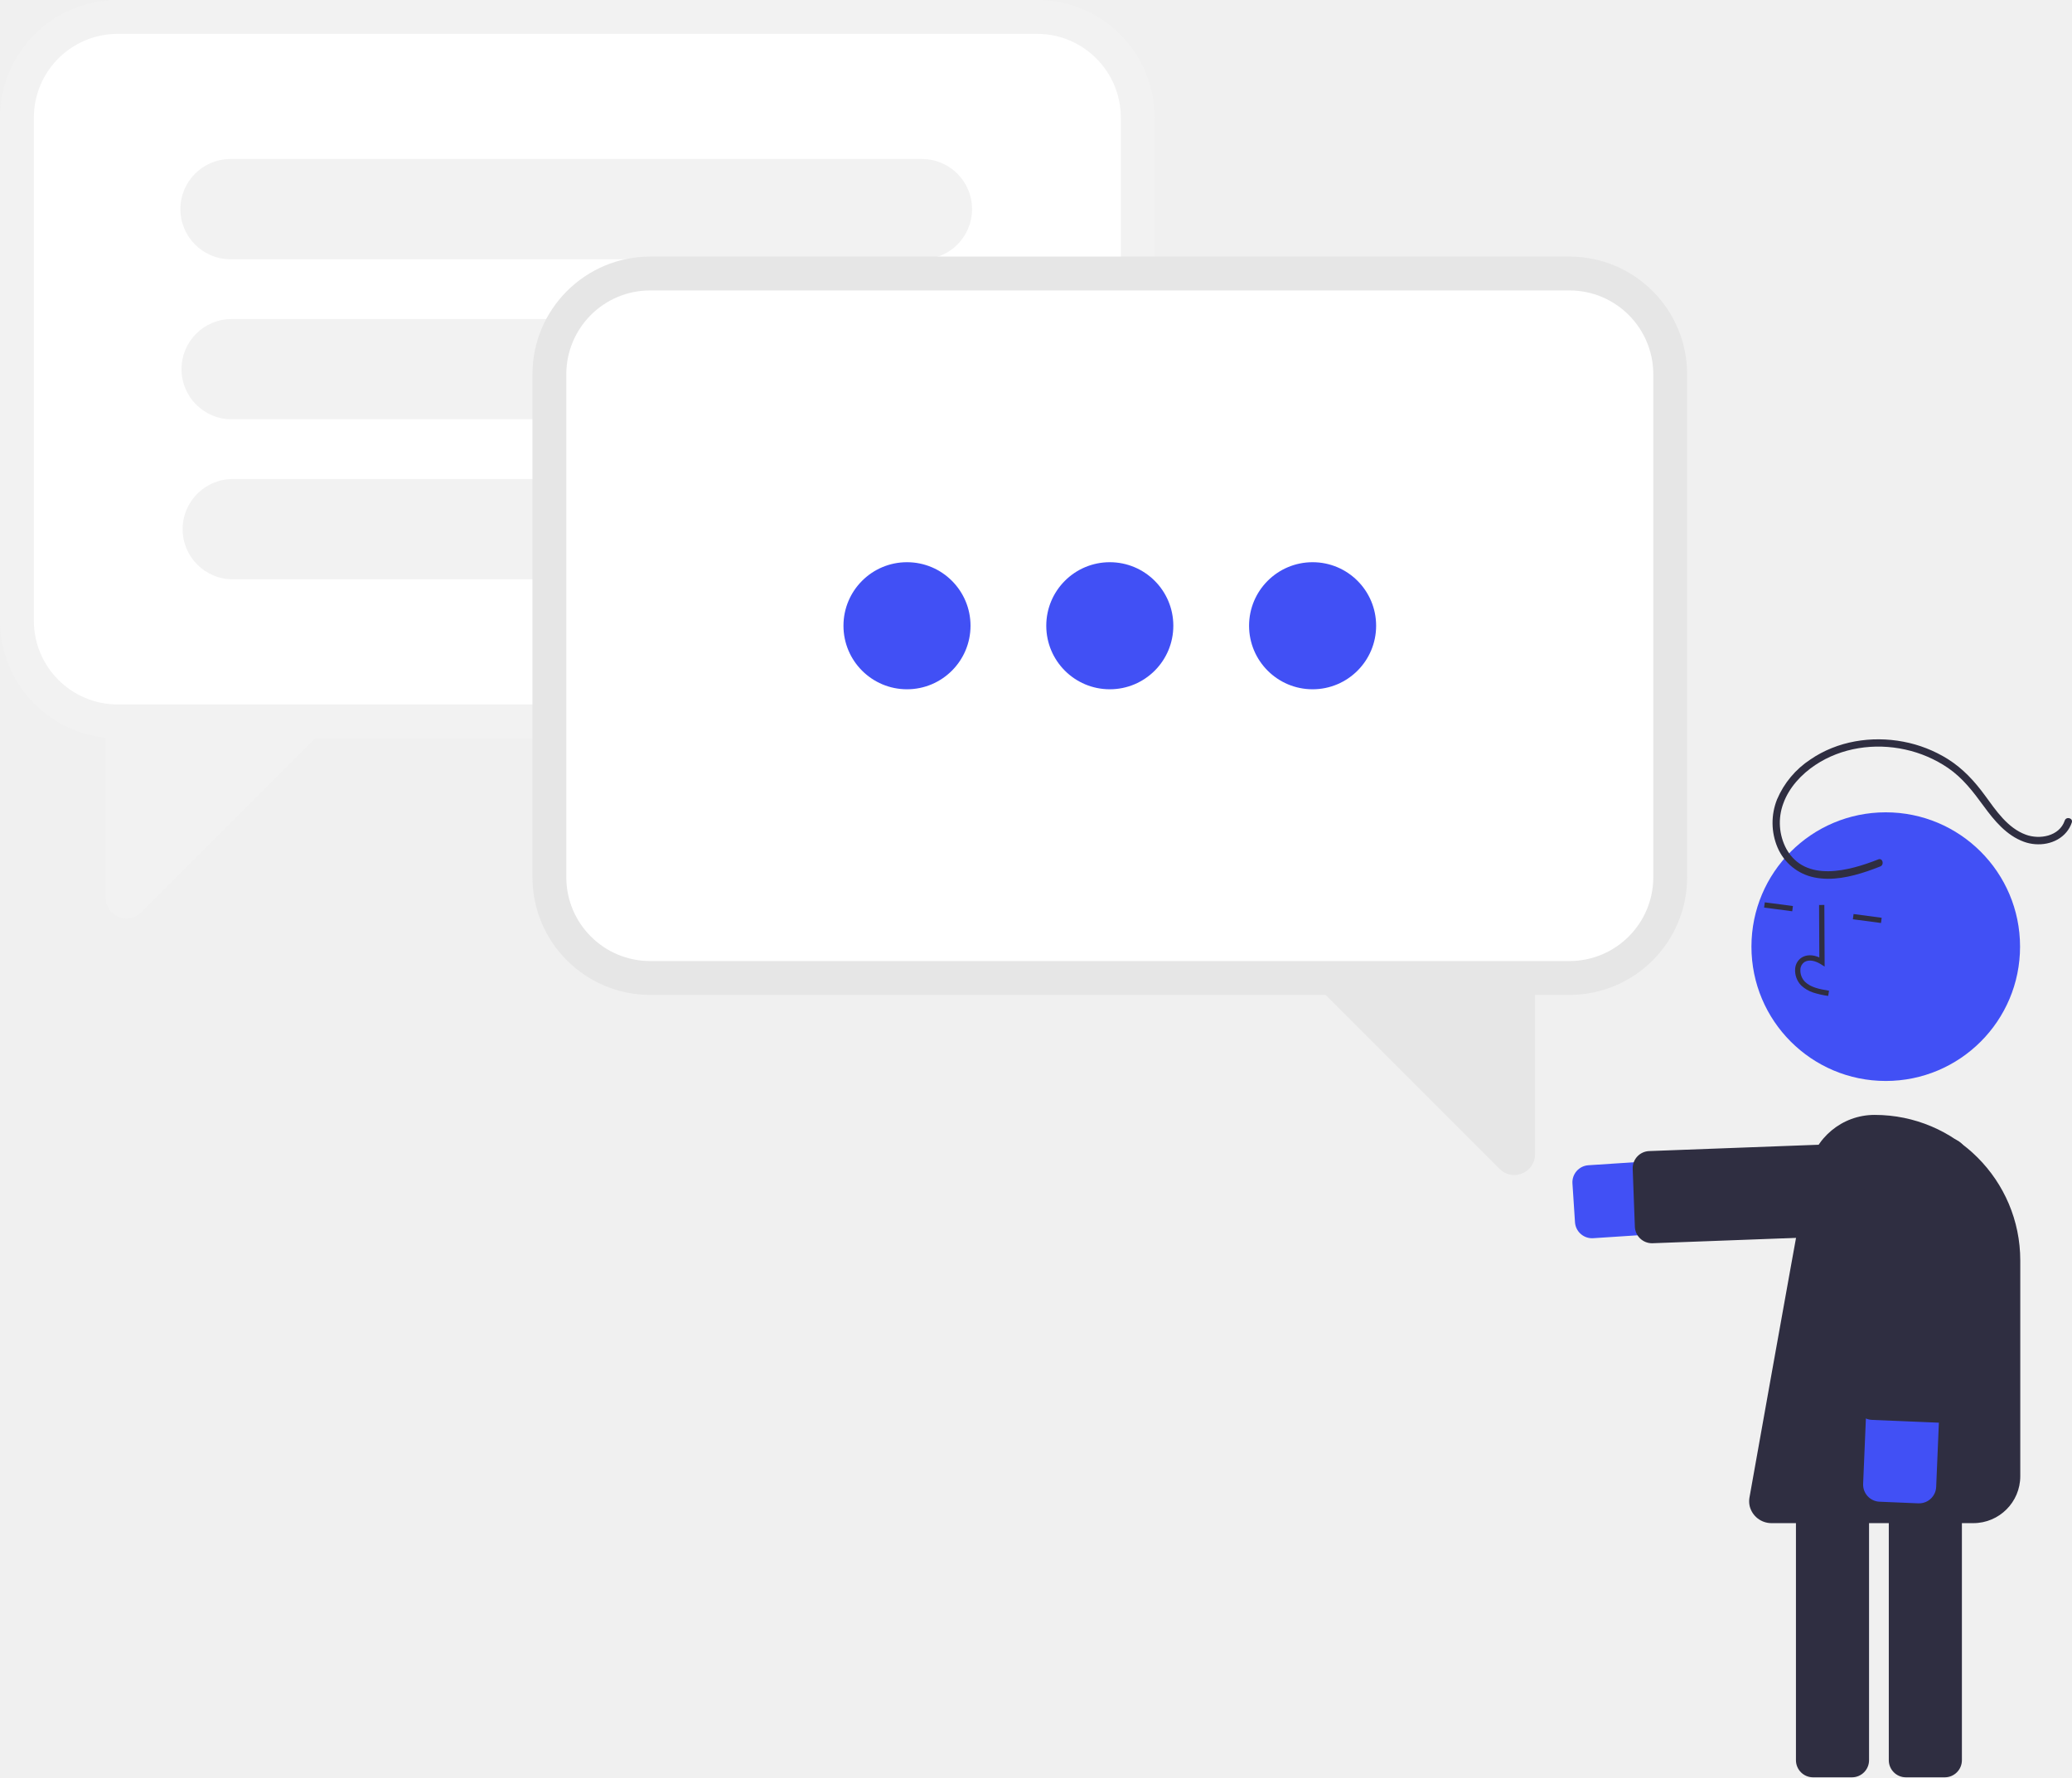
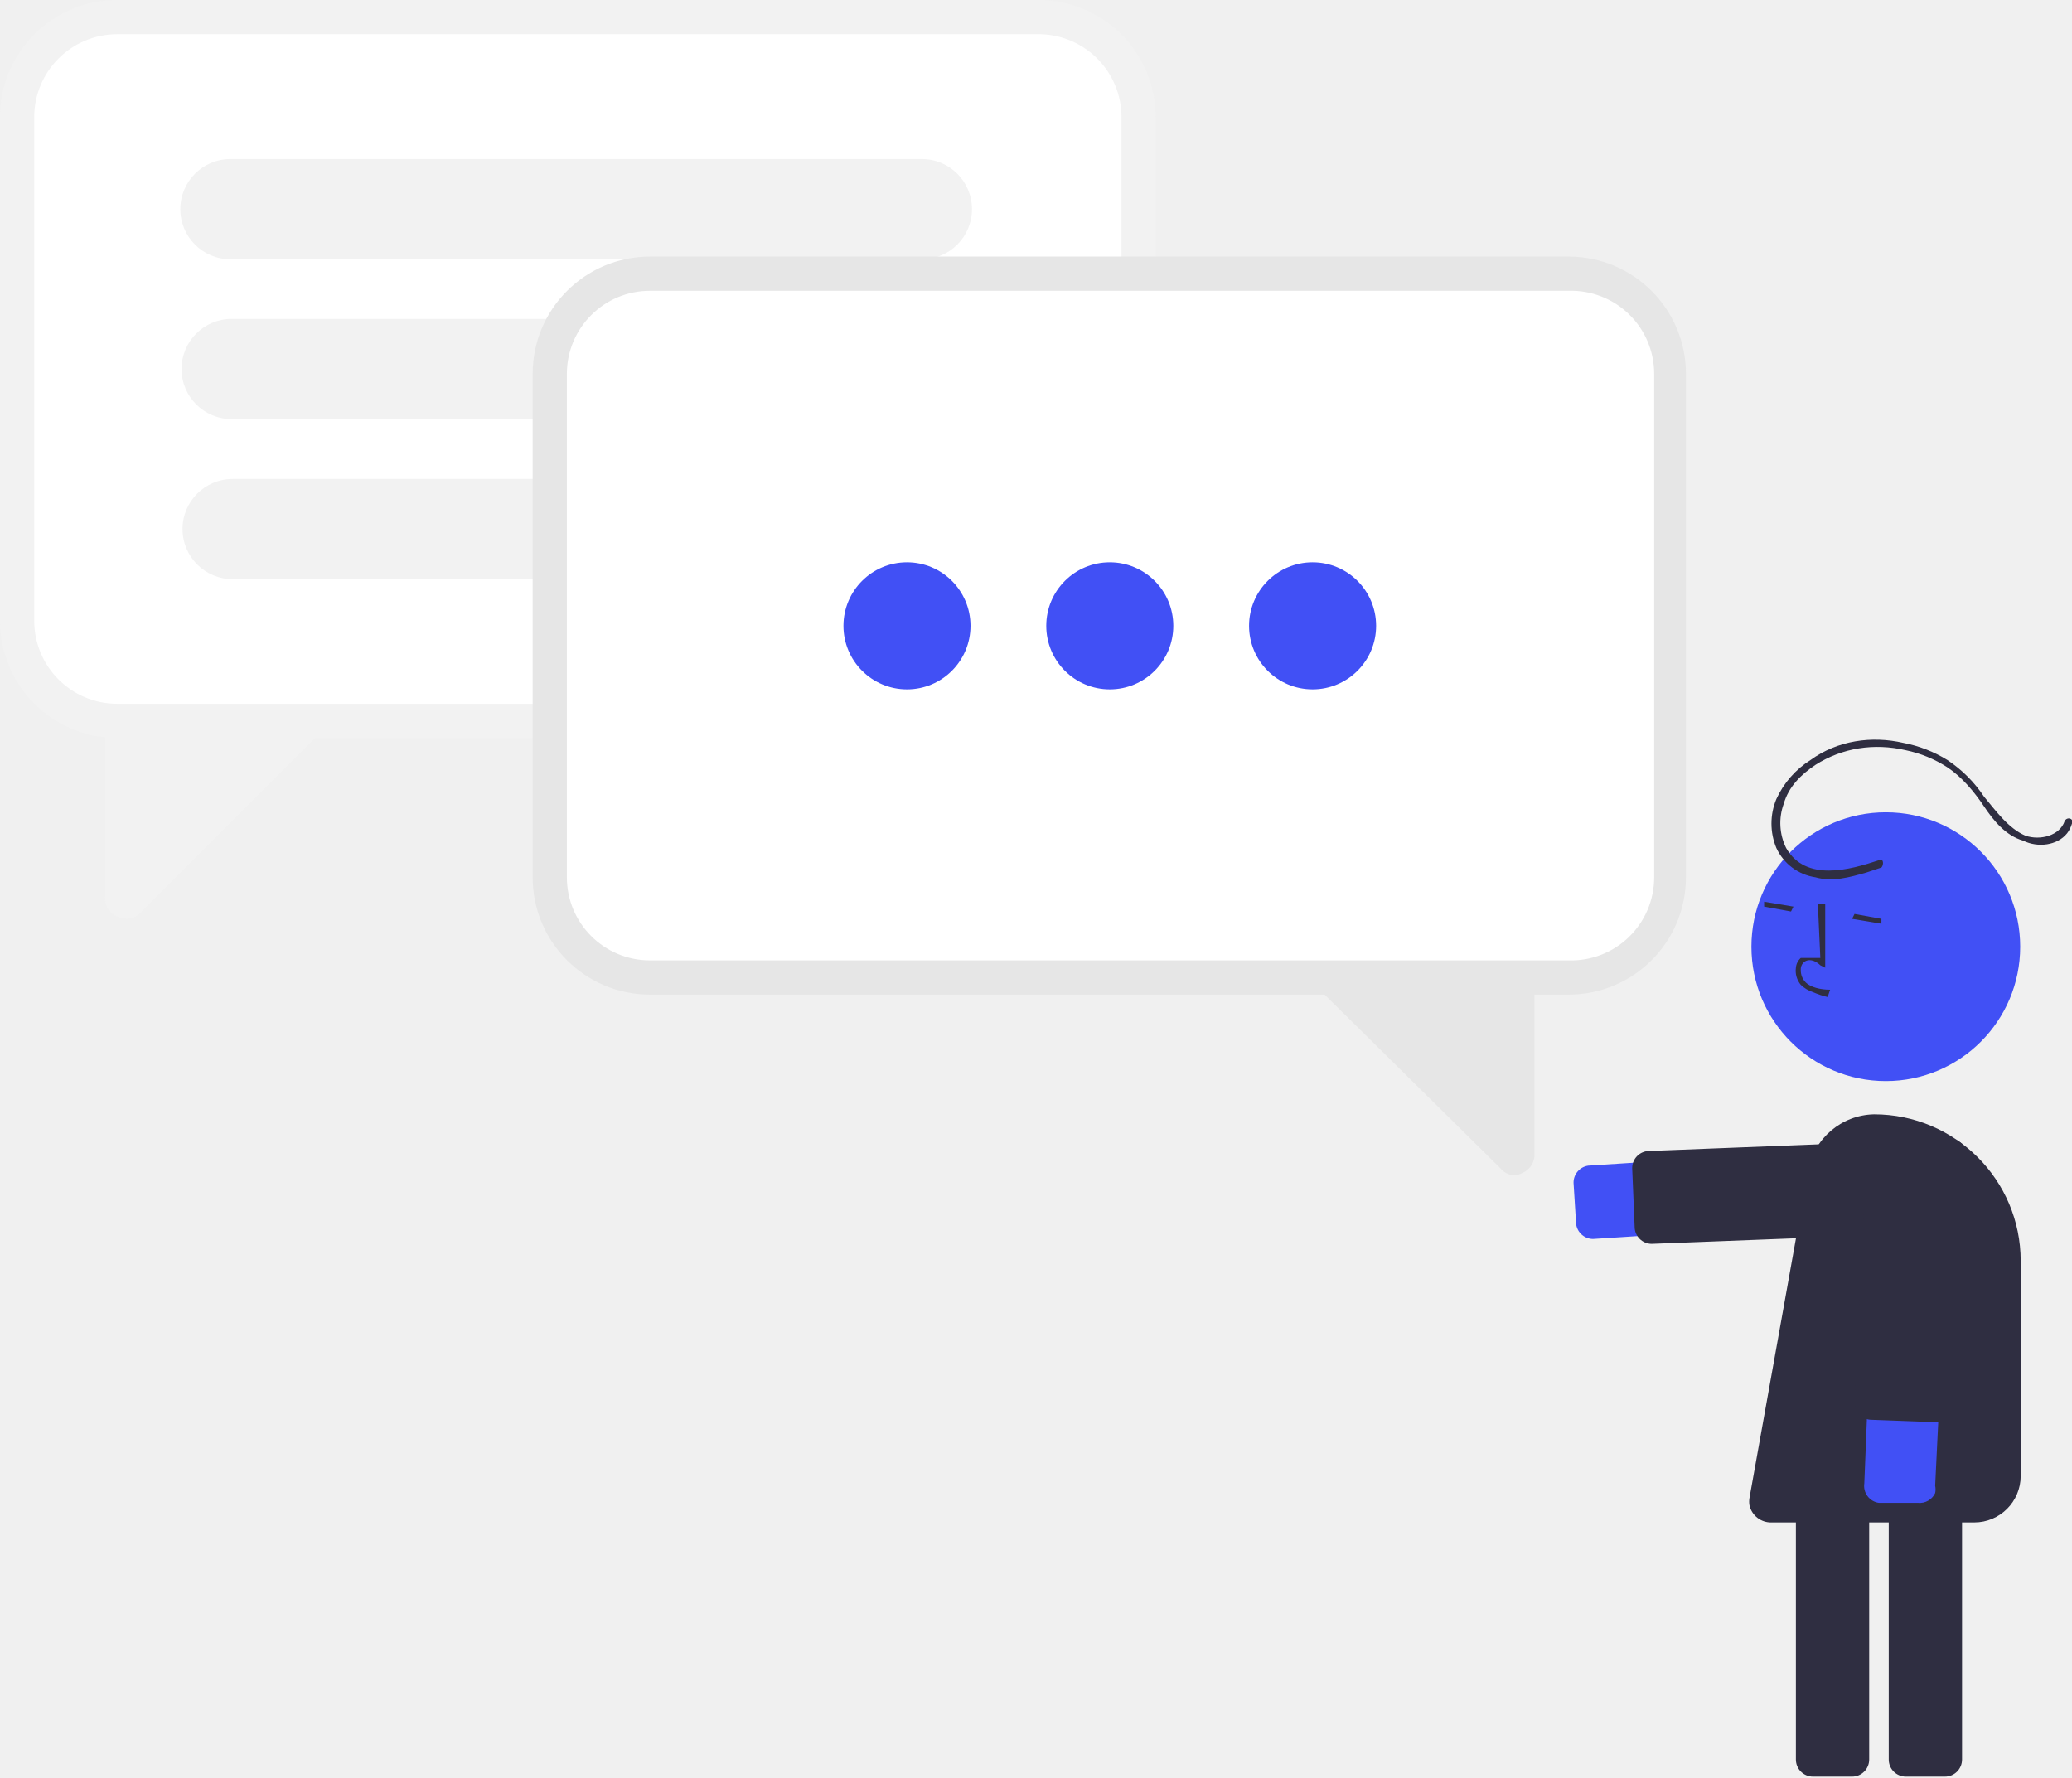
- <svg xmlns="http://www.w3.org/2000/svg" id="a4f494f4-8afa-4254-8a66-0d2403d0190b" data-name="Layer 1" width="847.997" height="727.305" viewBox="0 0 847.997 727.305">
-   <path d="M827.57,593.051a7.006,7.006,0,0,1-6.98-6.548l-1.04-15.874a7.006,7.006,0,0,1,6.533-7.449L950.446,555.037A14.96,14.96,0,1,1,952.401,584.892L828.038,593.036Q827.803,593.051,827.57,593.051Z" transform="translate(-176.0013 -86.34729)" fill="#4150f5" />
-   <path d="M852.092,595.098a7.015,7.015,0,0,1-6.998-6.745l-.886-23.709a7.005,7.005,0,0,1,6.739-7.262l102.267-3.822a7.006,7.006,0,0,1,7.262,6.739l.886,23.709a7.005,7.005,0,0,1-6.739,7.262l-102.267,3.822C852.268,595.096,852.18,595.098,852.092,595.098Z" transform="translate(-176.0013 -86.34729)" fill="#2f2e41" />
-   <path d="M971.933,813.653H956.025a7.014,7.014,0,0,1-7.006-7.006V674.064a7.014,7.014,0,0,1,7.006-7.006h15.908a7.014,7.014,0,0,1,7.006,7.006v132.583A7.014,7.014,0,0,1,971.933,813.653Z" transform="translate(-176.0013 -86.34729)" fill="#2f2e41" />
-   <path d="M933.933,813.653H918.025a7.014,7.014,0,0,1-7.006-7.006V674.064a7.014,7.014,0,0,1,7.006-7.006h15.908a7.014,7.014,0,0,1,7.006,7.006v132.583A7.014,7.014,0,0,1,933.933,813.653Z" transform="translate(-176.0013 -86.34729)" fill="#2f2e41" />
-   <circle cx="771.771" cy="387.379" r="54.967" fill="#4150f5" />
-   <path d="M918.019,492.494a13.036,13.036,0,0,1-4.76-2.794,8.766,8.766,0,0,1-2.562-6.94,5.897,5.897,0,0,1,2.622-4.539c1.966-1.261,4.595-1.265,7.271-.085l-.101-21.458,2.155-.01.119,25.227-1.661-1.045c-1.926-1.209-4.676-2.061-6.62-.814a3.787,3.787,0,0,0-1.64,2.93,6.624,6.624,0,0,0,1.905,5.174c2.38,2.274,5.853,2.985,9.813,3.62l-.342,2.128A35.528,35.528,0,0,1,918.019,492.494Z" transform="translate(-176.0013 -86.34729)" fill="#2f2e41" />
-   <rect x="902.804" y="451.617" width="2.155" height="11.61" transform="matrix(0.13093, -0.99139, 0.99139, 0.13093, 156.0531, 1207.286)" fill="#2f2e41" />
-   <rect x="939.133" y="456.413" width="2.155" height="11.61" transform="translate(182.8707 1247.471) rotate(-82.4768)" fill="#2f2e41" />
-   <path d="M983.615,709.636H900.98a9.177,9.177,0,0,1-8.895-6.962,8.998,8.998,0,0,1-.121-3.32s16.141-90.643,24.126-134.176a27.575,27.575,0,0,1,27.128-22.599h0a59.612,59.612,0,0,1,59.612,59.612v88.229A19.216,19.216,0,0,1,983.615,709.636Z" transform="translate(-176.0013 -86.34729)" fill="#2f2e41" />
-   <path d="M967.68,697.659a7.017,7.017,0,0,1-6.565,3.875l-15.894-.67a7.005,7.005,0,0,1-6.704-7.294l5.245-124.519a14.959,14.959,0,1,1,29.892,1.259l-5.245,124.519A6.967,6.967,0,0,1,967.68,697.659Z" transform="translate(-176.0013 -86.34729)" fill="#4150f5" />
-   <path d="M975.815,664.643a7.016,7.016,0,0,1-6.565,3.875l-27.147-1.144a7.014,7.014,0,0,1-6.704-7.294l4.307-102.248a7.005,7.005,0,0,1,7.294-6.705l27.147,1.143a7.005,7.005,0,0,1,6.704,7.294l-4.307,102.248A6.975,6.975,0,0,1,975.815,664.643Z" transform="translate(-176.0013 -86.34729)" fill="#2f2e41" />
-   <path d="M944.717,438.022c-11.857,4.676-29.772,9.646-37.589-4.236a22.686,22.686,0,0,1-1.286-18.638c2.361-6.549,7.383-11.944,13.106-15.757,10.721-7.142,24.285-9.086,36.77-6.326a50.165,50.165,0,0,1,17.547,7.541c6.04,4.14,10.292,9.729,14.566,15.578,4.37,5.98,9.318,12.011,16.499,14.63,5.871,2.142,13.233,1.048,17.387-3.935a12.177,12.177,0,0,0,2.194-3.935c.623-1.832-2.273-2.618-2.893-.798-2.183,6.414-10.218,7.852-15.891,5.775-7.489-2.741-12.22-9.862-16.711-16.01-4.294-5.877-9.041-11.052-15.243-14.95a52.93,52.93,0,0,0-18.205-7.107c-12.998-2.473-26.997-.281-38.013,7.27A36.719,36.719,0,0,0,903.287,413.462a25.894,25.894,0,0,0,.179,19.644,20.849,20.849,0,0,0,15.097,12.303c7.264,1.472,14.81-.222,21.705-2.555,1.767-.598,3.512-1.254,5.247-1.938,1.775-.7,1.002-3.603-.798-2.893Z" transform="translate(-176.0013 -86.34729)" fill="#2f2e41" />
-   <path d="M224.126,86.347H600.445a48.179,48.179,0,0,1,48.125,48.125V340.348a48.179,48.179,0,0,1-48.125,48.125H224.126a48.179,48.179,0,0,1-48.125-48.125V134.472A48.179,48.179,0,0,1,224.126,86.347Z" transform="translate(-176.0013 -86.34729)" fill="#f2f2f2" />
-   <path d="M224.126,100.201H600.445a34.309,34.309,0,0,1,34.271,34.271V340.348a34.309,34.309,0,0,1-34.271,34.271H224.126a34.309,34.309,0,0,1-34.27-34.271V134.472A34.309,34.309,0,0,1,224.126,100.201Z" transform="translate(-176.0013 -86.34729)" fill="#fff" />
-   <path d="M227.798,462.184a8.63,8.63,0,0,1-3.307-.669,8.368,8.368,0,0,1-5.247-7.853V382.492L314.127,379.3l-80.372,80.373A8.383,8.383,0,0,1,227.798,462.184Z" transform="translate(-176.0013 -86.34729)" fill="#f2f2f2" />
-   <rect x="73.826" y="65.063" width="324" height="41.028" rx="20.514" fill="#f2f2f2" />
-   <rect x="74.284" y="130.549" width="324" height="41.028" rx="20.514" fill="#f2f2f2" />
-   <rect x="74.743" y="196.035" width="324" height="41.028" rx="20.514" fill="#f2f2f2" />
-   <path d="M818.362,191.347H442.043a48.179,48.179,0,0,0-48.125,48.125V445.348a48.179,48.179,0,0,0,48.125,48.125H818.362a48.179,48.179,0,0,0,48.125-48.125V239.472A48.179,48.179,0,0,0,818.362,191.347Z" transform="translate(-176.0013 -86.34729)" fill="#e6e6e6" />
-   <path d="M818.362,205.201H442.043a34.309,34.309,0,0,0-34.271,34.271V445.348a34.309,34.309,0,0,0,34.271,34.271H818.362a34.309,34.309,0,0,0,34.271-34.271V239.472A34.309,34.309,0,0,0,818.362,205.201Z" transform="translate(-176.0013 -86.34729)" fill="#fff" />
-   <path d="M789.734,564.673,709.361,484.3l94.883,3.192V558.662a8.368,8.368,0,0,1-5.247,7.853,8.63,8.63,0,0,1-3.307.669A8.383,8.383,0,0,1,789.734,564.673Z" transform="translate(-176.0013 -86.34729)" fill="#e6e6e6" />
-   <circle cx="371.201" cy="256.063" r="26" fill="#4150f5" />
-   <circle cx="454.201" cy="256.063" r="26" fill="#4150f5" />
-   <circle cx="537.201" cy="256.063" r="26" fill="#4150f5" />
+ <svg xmlns="http://www.w3.org/2000/svg" data-name="Layer 1" width="848" height="727.3" viewBox="0 0 848 727.3">
+   <path d="M652 507a7 7 0 01-7-7l-1-16a7 7 0 016-7l124-8a15 15 0 112 30l-124 8z" fill="#4150f5" />
+   <path d="M676 509a7 7 0 01-7-7l-1-24a7 7 0 017-7l102-4a7 7 0 017 7l1 24a7 7 0 01-6 7l-103 4zM796 727h-16a7 7 0 01-7-7V588a7 7 0 017-7h16a7 7 0 017 7v132a7 7 0 01-7 7zM758 727h-16a7 7 0 01-7-7V588a7 7 0 017-7h16a7 7 0 017 7v132a7 7 0 01-7 7z" fill="#2f2e41" />
+   <circle cx="771.8" cy="387.4" r="55" fill="#4150f5" />
+   <path d="M742 406a13 13 0 01-5-3 9 9 0 01-2-7 6 6 0 012-4h8l-1-22h3v26l-2-1c-2-2-5-3-7-1a4 4 0 00-1 3 7 7 0 002 5c2 2 6 3 10 3l-1 3a36 36 0 01-6-2zM722 371v-2l12 2-1 2zM758 376l1-2 11 2v2zM808 623h-83a9 9 0 01-9-7 9 9 0 010-3l24-134a28 28 0 0127-23 60 60 0 0160 60v88a19 19 0 01-19 19z" fill="#2f2e41" />
+   <path d="M792 611a7 7 0 01-7 4h-16a7 7 0 01-6-8l5-124a15 15 0 1130 1l-6 124a7 7 0 010 3z" fill="#4150f5" />
+   <path d="M800 578a7 7 0 01-7 4l-27-1a7 7 0 01-7-7l5-103a7 7 0 017-6l27 1a7 7 0 017 7l-4 102a7 7 0 01-1 3zM769 352c-12 4-30 9-38-5a23 23 0 01-1-18c2-7 7-12 13-16 11-7 24-9 37-6a50 50 0 0117 7c6 4 11 10 15 16s9 12 16 14c6 3 14 2 18-3a12 12 0 002-4c1-2-2-3-3-1-2 6-10 8-16 6-7-3-12-10-17-16-4-6-9-11-15-15a53 53 0 00-18-7c-13-3-27-1-38 7a37 37 0 00-14 16 26 26 0 000 20 21 21 0 0016 12c7 2 14 0 21-2l6-2c1-1 1-4-1-3z" fill="#2f2e41" />
+   <path d="M48 0h376a48 48 0 0149 48v206a48 48 0 01-49 48H48a48 48 0 01-48-48V48A48 48 0 0148 0z" fill="#f2f2f2" />
+   <path d="M48 14h376a34 34 0 0135 34v206a34 34 0 01-35 34H48a34 34 0 01-34-34V48a34 34 0 0134-34z" fill="#fff" />
+   <path d="M52 376a9 9 0 01-4-1 8 8 0 01-5-8v-71l95-3-80 80a8 8 0 01-6 3z" fill="#f2f2f2" />
+   <rect x="73.8" y="65.1" width="324" height="41" rx="20.5" fill="#f2f2f2" />
+   <rect x="74.3" y="130.5" width="324" height="41" rx="20.5" fill="#f2f2f2" />
+   <rect x="74.7" y="196" width="324" height="41" rx="20.5" fill="#f2f2f2" />
+   <path d="M642 105H266a48 48 0 00-48 48v206a48 48 0 0048 48h376a48 48 0 0048-48V153a48 48 0 00-48-48z" fill="#e6e6e6" />
+   <path d="M642 119H266a34 34 0 00-34 34v206a34 34 0 0034 34h376a34 34 0 0035-34V153a34 34 0 00-35-34z" fill="#fff" />
+   <path d="M614 478l-81-80 95 3v71a8 8 0 01-5 8 9 9 0 01-3 1 8 8 0 01-6-3z" fill="#e6e6e6" />
+   <circle cx="371.2" cy="256.1" r="26" fill="#4150f5" />
+   <circle cx="454.2" cy="256.1" r="26" fill="#4150f5" />
+   <circle cx="537.2" cy="256.1" r="26" fill="#4150f5" />
</svg>
